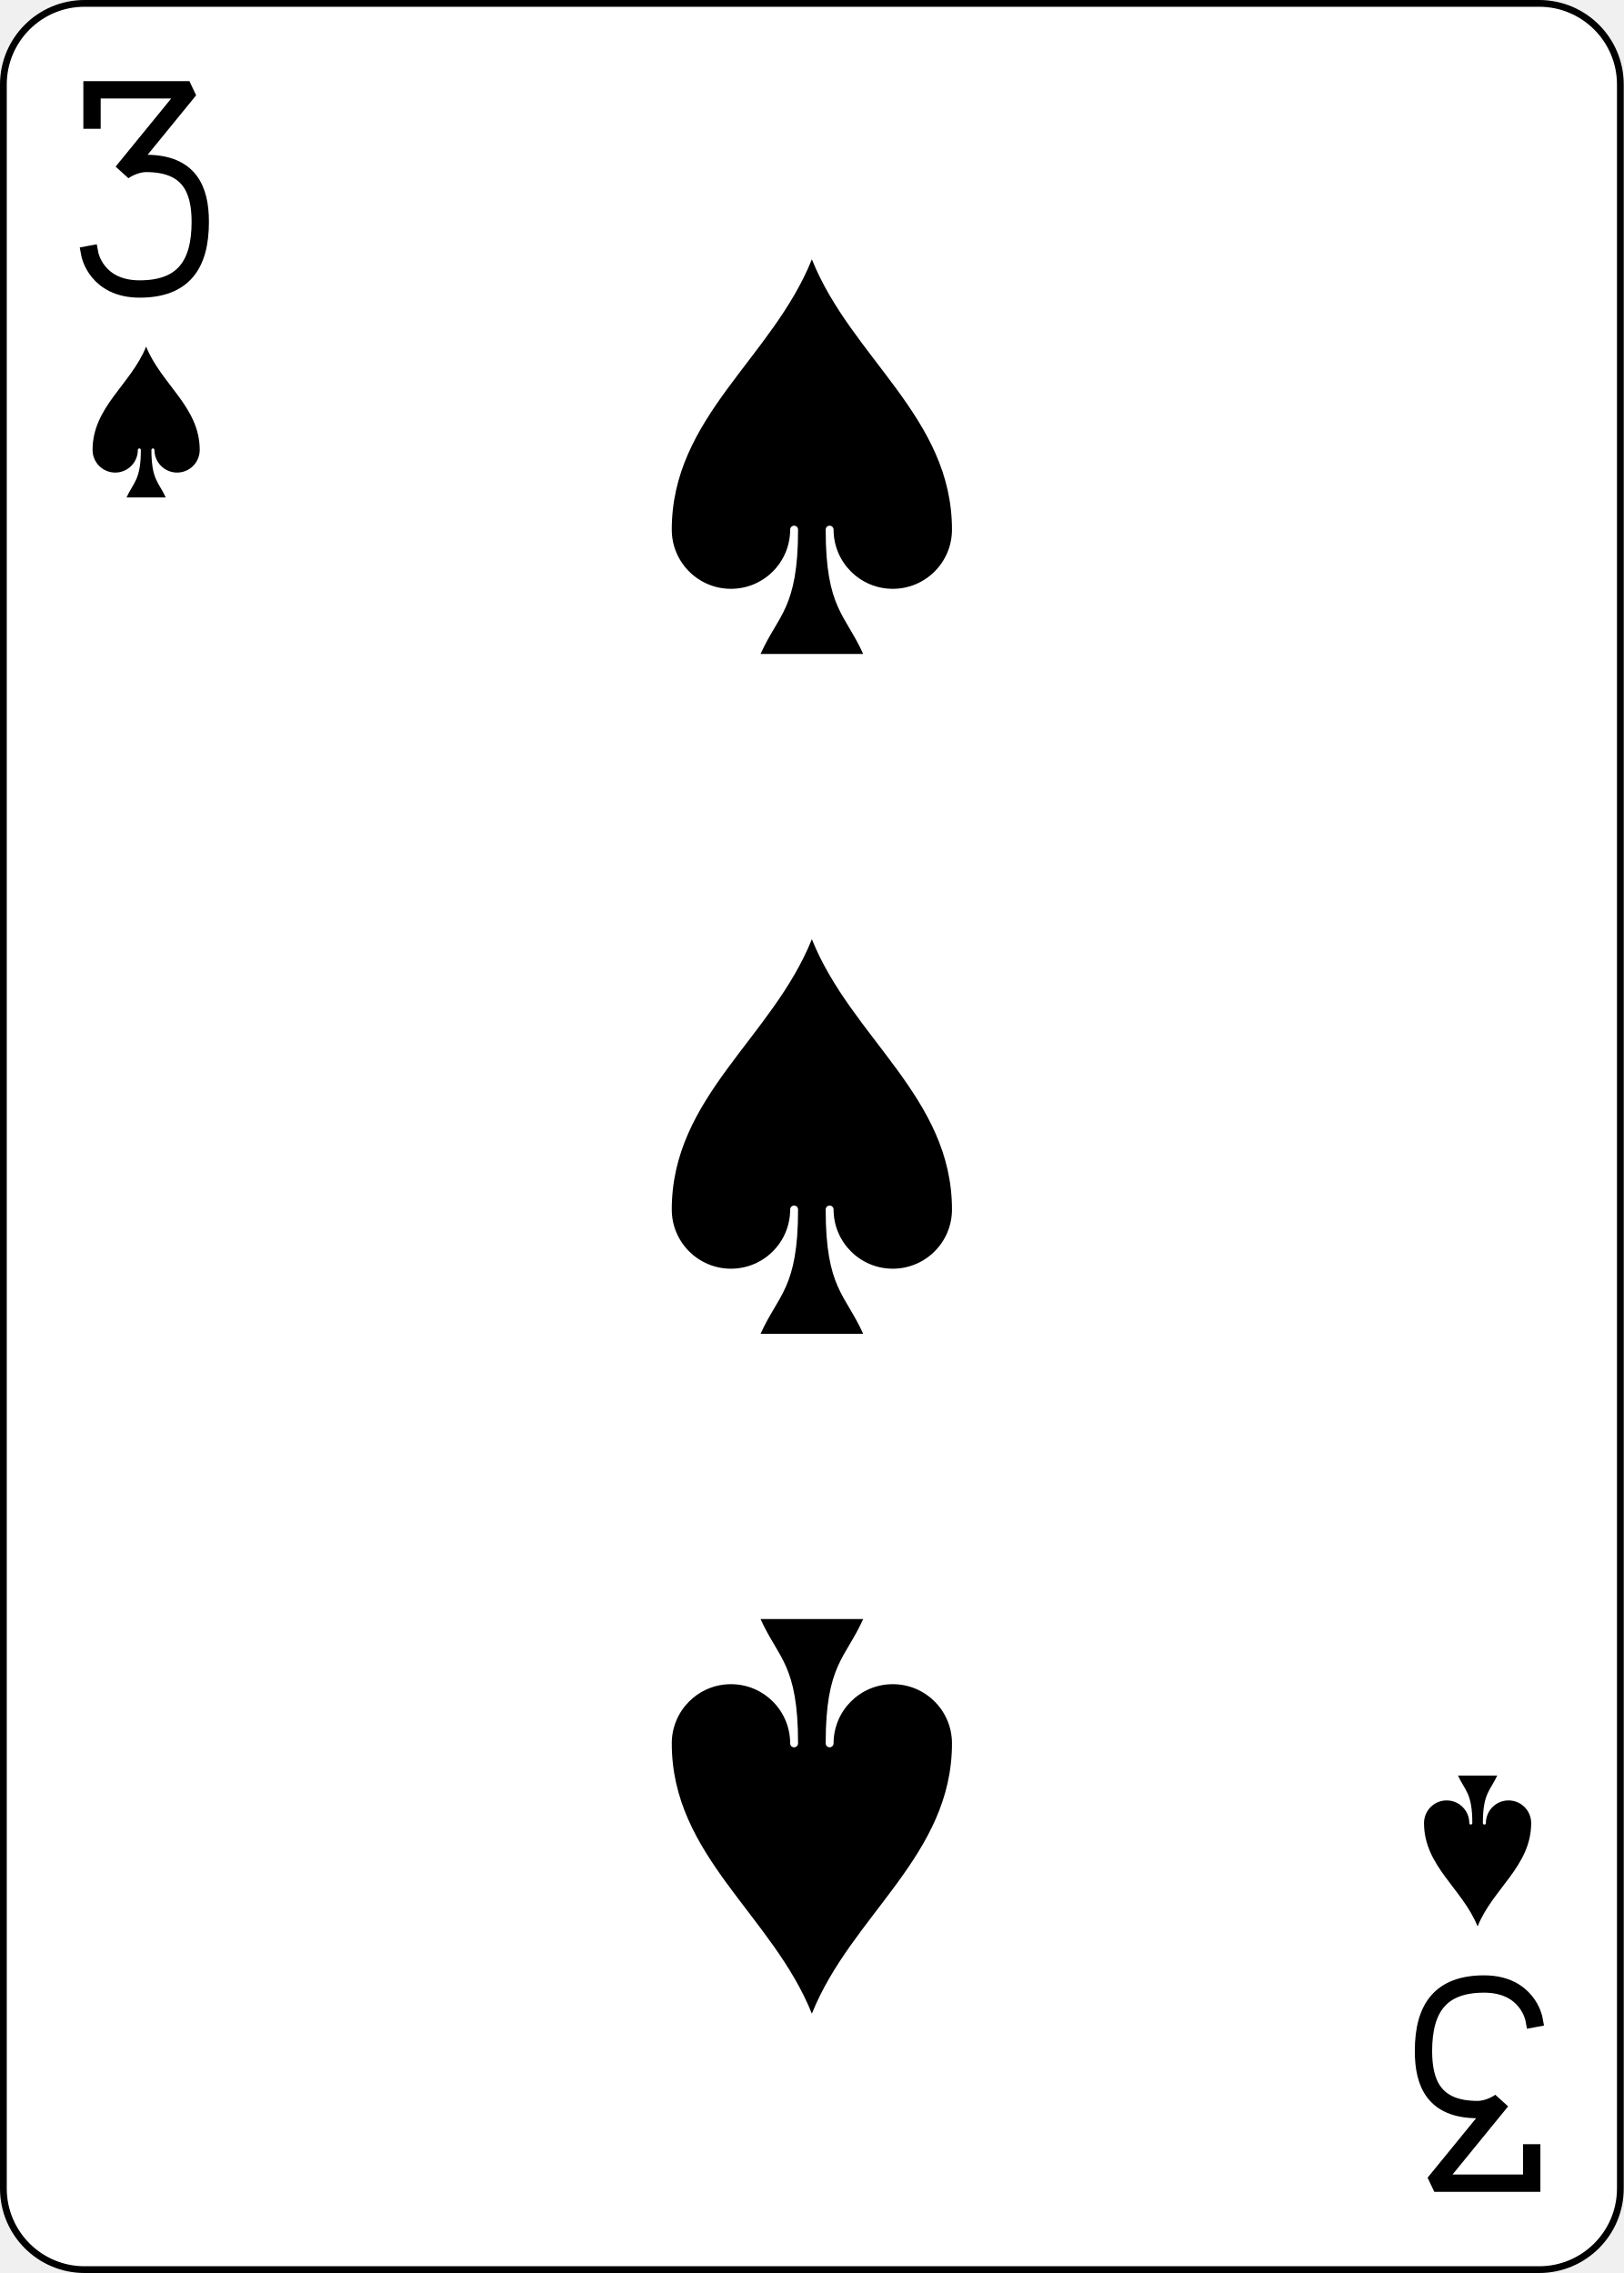
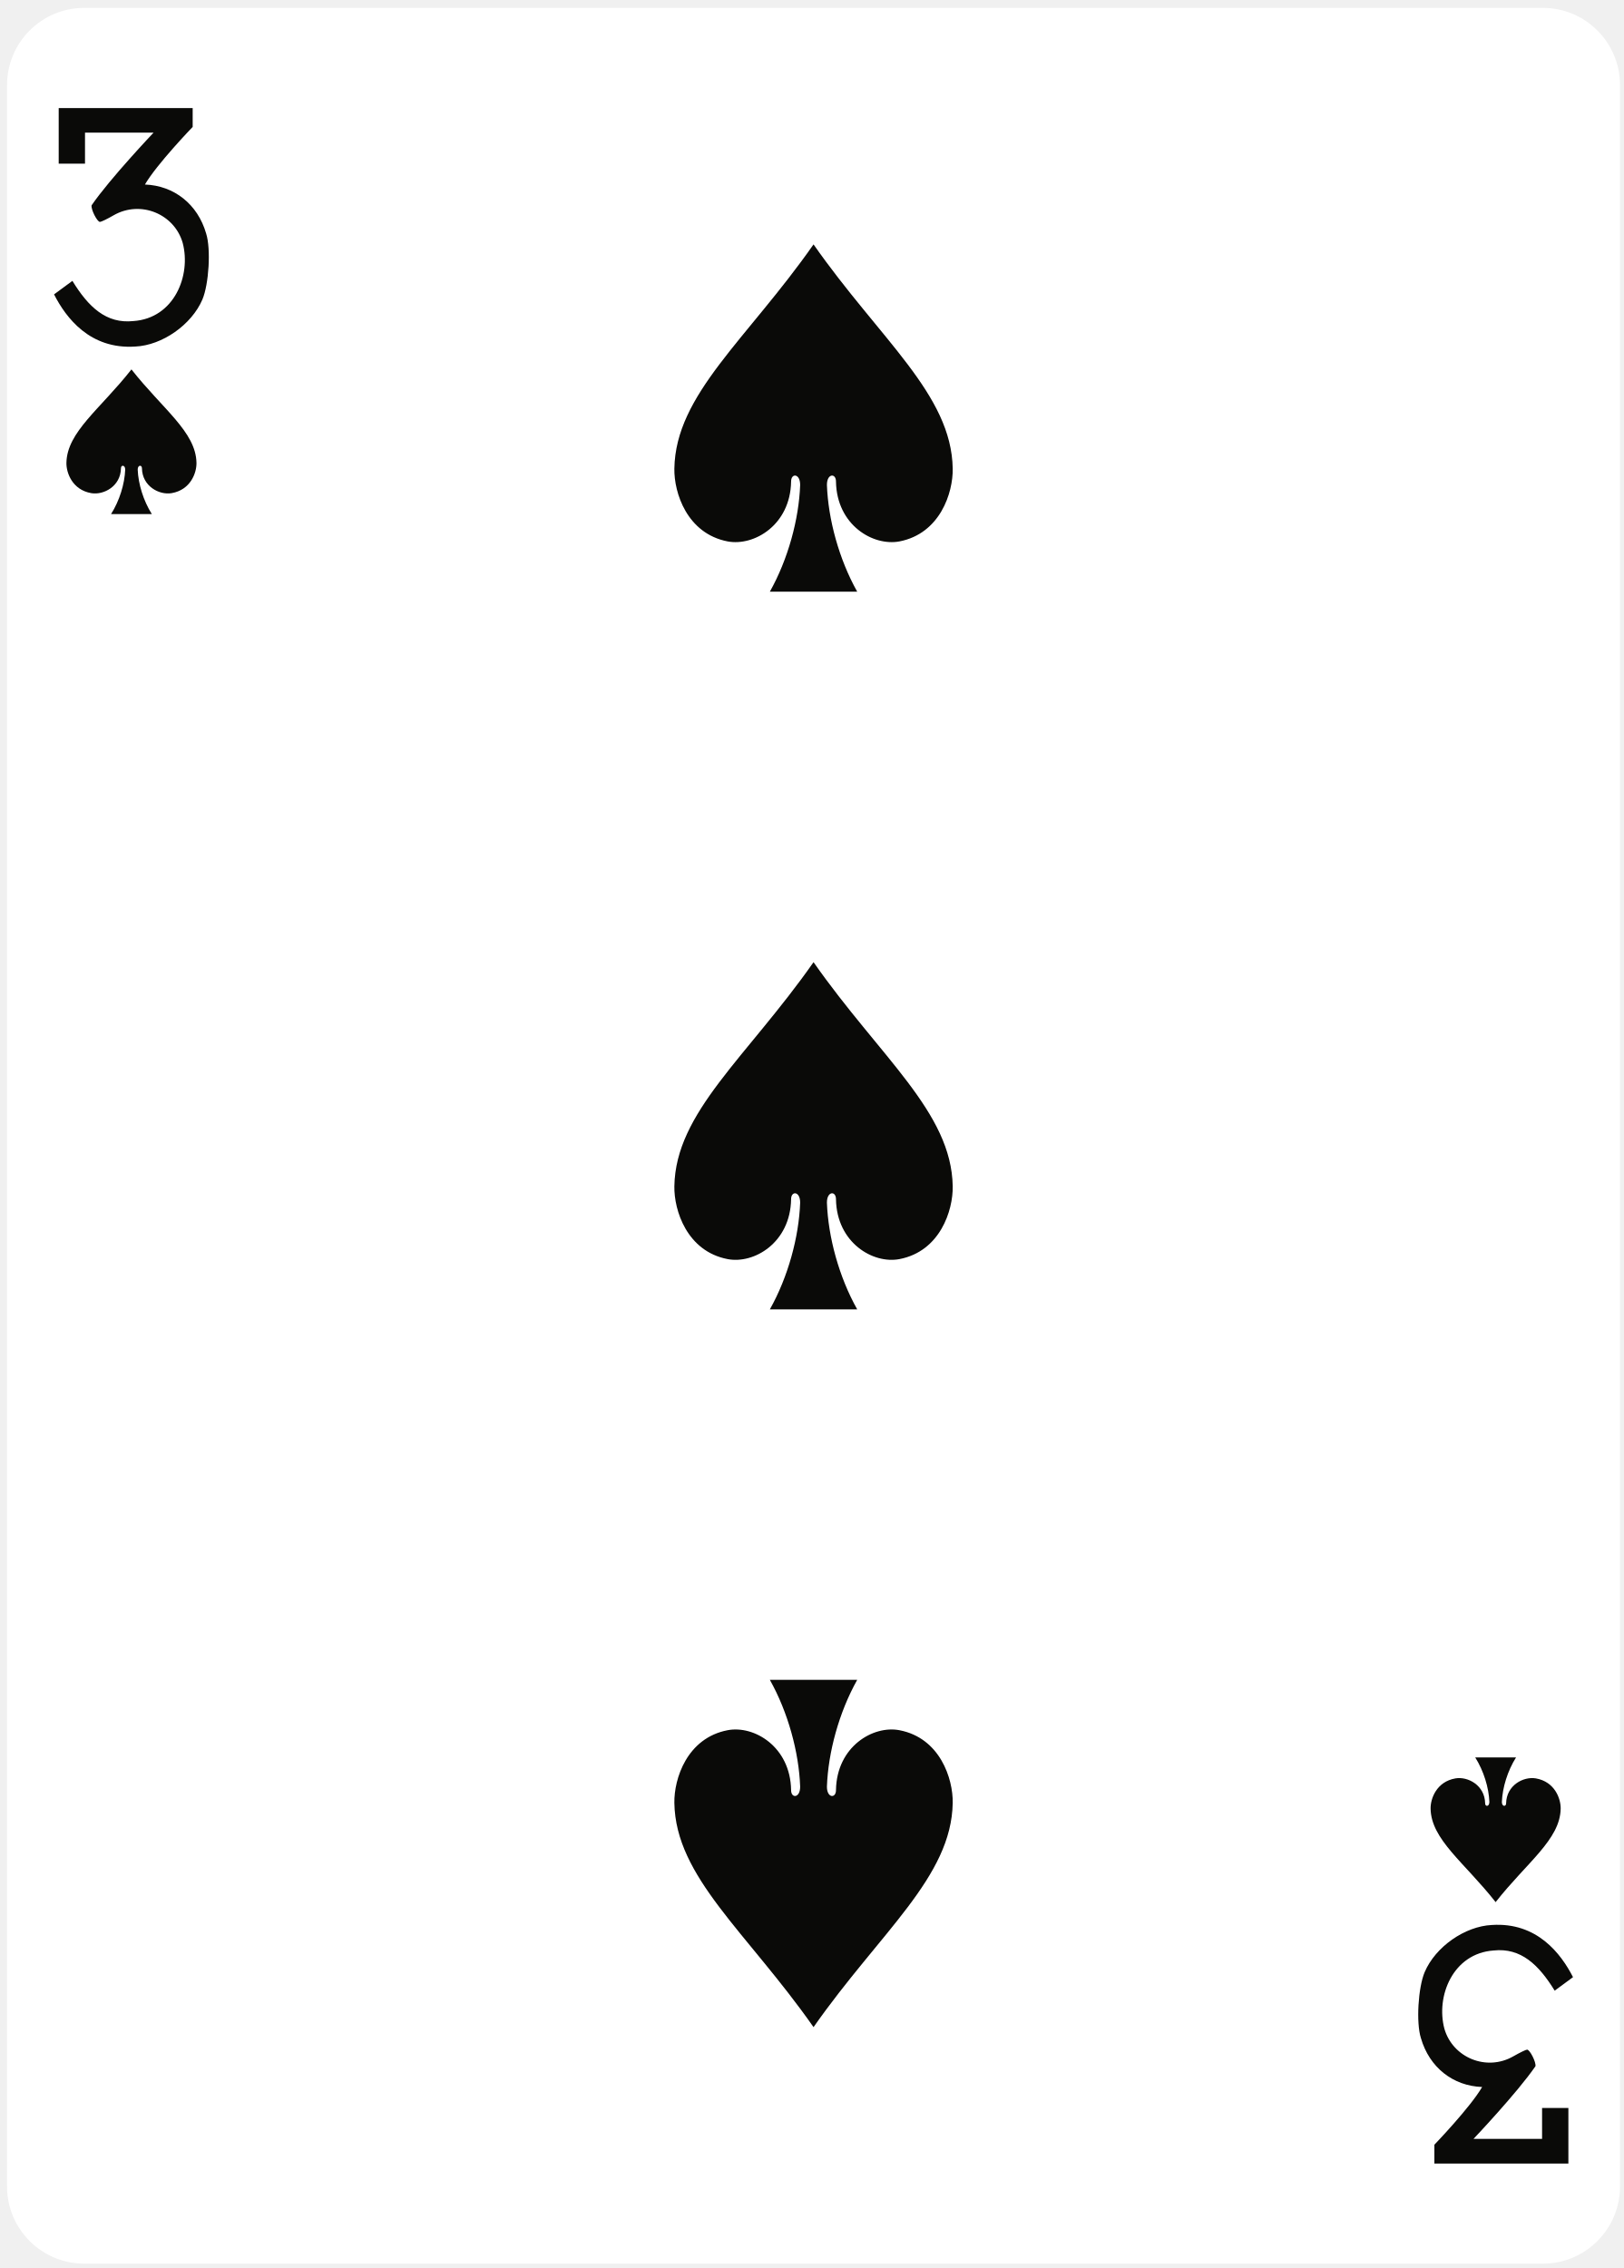
- <svg xmlns="http://www.w3.org/2000/svg" xmlns:xlink="http://www.w3.org/1999/xlink" class="card" face="3S" height="3.5in" preserveAspectRatio="none" viewBox="-120 -168 240 336" width="2.5in">
-   <defs>
-     <symbol id="SS3" viewBox="-600 -600 1200 1200" preserveAspectRatio="xMinYMid">
-       <path d="M0 -500C100 -250 355 -100 355 185A150 150 0 0 1 55 185A10 10 0 0 0 35 185C35 385 85 400 130 500L-130 500C-85 400 -35 385 -35 185A10 10 0 0 0 -55 185A150 150 0 0 1 -355 185C-355 -100 -100 -250 0 -500Z" fill="black" />
-     </symbol>
-     <symbol id="VS3" viewBox="-500 -500 1000 1000" preserveAspectRatio="xMinYMid">
-       <path d="M-250 -320L-250 -460L200 -460L-110 -80C-100 -90 -50 -120 0 -120C200 -120 250 0 250 150C250 350 170 460 -30 460C-230 460 -260 300 -260 300" stroke="black" stroke-width="80" stroke-linecap="square" stroke-miterlimit="1.5" fill="none" />
-     </symbol>
-   </defs>
-   <rect width="239" height="335" x="-119.5" y="-167.5" rx="12" ry="12" fill="white" stroke="black" />
-   <use xlink:href="#VS3" height="32" width="32" x="-114.4" y="-156" />
-   <use xlink:href="#SS3" height="26.769" width="26.769" x="-111.784" y="-119" />
-   <use xlink:href="#SS3" height="70" width="70" x="-35" y="-135.501" />
-   <use xlink:href="#SS3" height="70" width="70" x="-35" y="-35" />
-   <g transform="rotate(180)">
-     <use xlink:href="#VS3" height="32" width="32" x="-114.4" y="-156" />
-     <use xlink:href="#SS3" height="26.769" width="26.769" x="-111.784" y="-119" />
-     <use xlink:href="#SS3" height="70" width="70" x="-35" y="-135.501" />
+ <svg xmlns="http://www.w3.org/2000/svg" width="179px" height="250px" viewBox="0 0 179 250" version="1.1">
+   <defs />
+   <g id="Page-1" stroke="none" stroke-width="1" fill="none" fill-rule="evenodd">
+     <path d="M9.28,0.87 L170.06,0.87 C174.75,0.87 178.56,4.68 178.56,9.38 L178.56,241.02 C178.56,245.71 174.75,249.52 170.06,249.52 L9.28,249.52 C4.584,249.52 0.776,245.71 0.776,241.02 L0.776,9.38 C0.776,4.68 4.584,0.87 9.28,0.87" id="Fill-170" fill="#FFFFFF" />
+     <path d="M14.488,40.72 C11.056,45.09 7.383,47.61 7.321,51.02 C7.301,52.12 7.97,54 10.064,54.36 C11.423,54.59 13.294,53.61 13.333,51.62 C13.325,51.22 13.805,51.23 13.8,51.77 C13.736,53.35 13.178,55.18 12.24,56.67 L16.737,56.67 C15.8,55.18 15.242,53.35 15.178,51.77 C15.17,51.23 15.65,51.22 15.645,51.62 C15.684,53.61 17.555,54.59 18.913,54.36 C21.008,54 21.677,52.12 21.656,51.02 C21.595,47.61 17.922,45.09 14.489,40.72 L14.488,40.72" id="Fill-172" fill="#0A0A08" />
+     <path d="M164.851,209.67 C161.417,205.3 157.744,202.78 157.683,199.37 C157.662,198.27 158.331,196.39 160.426,196.03 C161.785,195.8 163.656,196.78 163.695,198.78 C163.687,199.17 164.166,199.17 164.161,198.62 C164.098,197.05 163.539,195.21 162.602,193.72 L167.1,193.72 C166.161,195.21 165.604,197.05 165.539,198.62 C165.531,199.17 166.012,199.17 166.006,198.78 C166.045,196.78 167.916,195.8 169.28,196.03 C171.37,196.39 172.04,198.27 172.02,199.37 C171.96,202.78 168.28,205.3 164.851,209.67" id="Fill-173" fill="#0A0A08" />
+     <path d="M89.669,26.94 C82.321,37.44 74.459,43.47 74.329,51.66 C74.285,54.31 75.716,58.81 80.199,59.68 C83.107,60.23 87.112,57.88 87.196,53.09 C87.184,52.13 88.204,52.16 88.194,53.47 C88.058,57.24 86.863,61.64 84.856,65.22 L94.482,65.22 C92.476,61.64 91.281,57.24 91.145,53.47 C91.135,52.16 92.155,52.13 92.143,53.09 C92.227,57.88 96.23,60.23 99.14,59.68 C103.623,58.81 105.054,54.31 105.01,51.66 C104.88,43.47 97.018,37.44 89.67,26.94 L89.669,26.94" id="Fill-174" fill="#0A0A08" />
+     <path d="M89.669,223.45 C82.321,212.96 74.459,206.92 74.329,198.73 C74.285,196.08 75.716,191.58 80.199,190.72 C83.107,190.16 87.112,192.52 87.196,197.31 C87.184,198.26 88.204,198.23 88.194,196.93 C88.058,193.15 86.863,188.75 84.856,185.17 L94.482,185.17 C92.476,188.75 91.281,193.15 91.145,196.93 C91.135,198.23 92.155,198.26 92.143,197.31 C92.227,192.52 96.23,190.16 99.14,190.72 C103.623,191.58 105.054,196.08 105.01,198.73 C104.88,206.92 97.018,212.96 89.67,223.45 L89.669,223.45" id="Fill-175" fill="#0A0A08" />
+     <path d="M89.669,106.06 C82.321,116.55 74.459,122.59 74.329,130.77 C74.285,133.42 75.716,137.93 80.199,138.79 C83.107,139.35 87.112,136.99 87.196,132.2 C87.184,131.25 88.204,131.27 88.194,132.58 C88.058,136.36 86.863,140.76 84.856,144.33 L94.482,144.33 C92.476,140.76 91.281,136.36 91.145,132.58 C91.135,131.27 92.155,131.25 92.143,132.2 C92.227,136.99 96.23,139.35 99.14,138.79 C103.623,137.93 105.054,133.42 105.01,130.77 C104.88,122.59 97.018,116.55 89.67,106.06 L89.669,106.06" id="Fill-176" fill="#0A0A08" />
+     <path d="M5.958,32.45 L7.981,30.96 C9.737,33.83 11.701,35.71 14.705,35.39 C19.213,35.08 21.081,30.35 20.138,26.78 C19.226,23.58 15.493,22.03 12.525,23.73 C11.825,24.14 11.149,24.46 11.018,24.46 C10.706,24.46 10.002,23.06 10.098,22.63 C12.089,19.72 16.926,14.62 16.926,14.62 L9.37,14.62 L9.37,18.04 L6.47,18.04 L6.47,11.91 L21.237,11.91 L21.237,13.99 C21.237,13.99 17.281,18.09 15.974,20.34 C19.193,20.46 21.789,22.51 22.721,25.74 C23.265,27.44 23.021,31.33 22.31,33.01 C21.121,35.8 17.874,38.07 14.905,38.2 C9.922,38.53 7.277,35.04 5.958,32.45" id="Fill-177" fill="#0A0A08" />
+     <path d="M173.38,217.94 L171.36,219.43 C169.6,216.57 167.636,214.68 164.631,215 C160.124,215.32 158.256,220.05 159.199,223.61 C160.111,226.81 163.844,228.37 166.812,226.66 C167.512,226.26 168.19,225.93 168.32,225.93 C168.63,225.93 169.33,227.33 169.24,227.76 C167.248,230.67 162.411,235.77 162.411,235.77 L169.97,235.77 L169.97,232.36 L172.87,232.36 L172.87,238.49 L158.1,238.49 L158.1,236.41 C158.1,236.41 162.056,232.3 163.363,230.05 C160.144,229.93 157.548,227.89 156.616,224.66 C156.072,222.96 156.315,219.07 157.027,217.39 C158.216,214.59 161.463,212.33 164.432,212.19 C169.42,211.86 172.06,215.36 173.38,217.94" id="Fill-178" fill="#0A0A08" />
  </g>
</svg>
